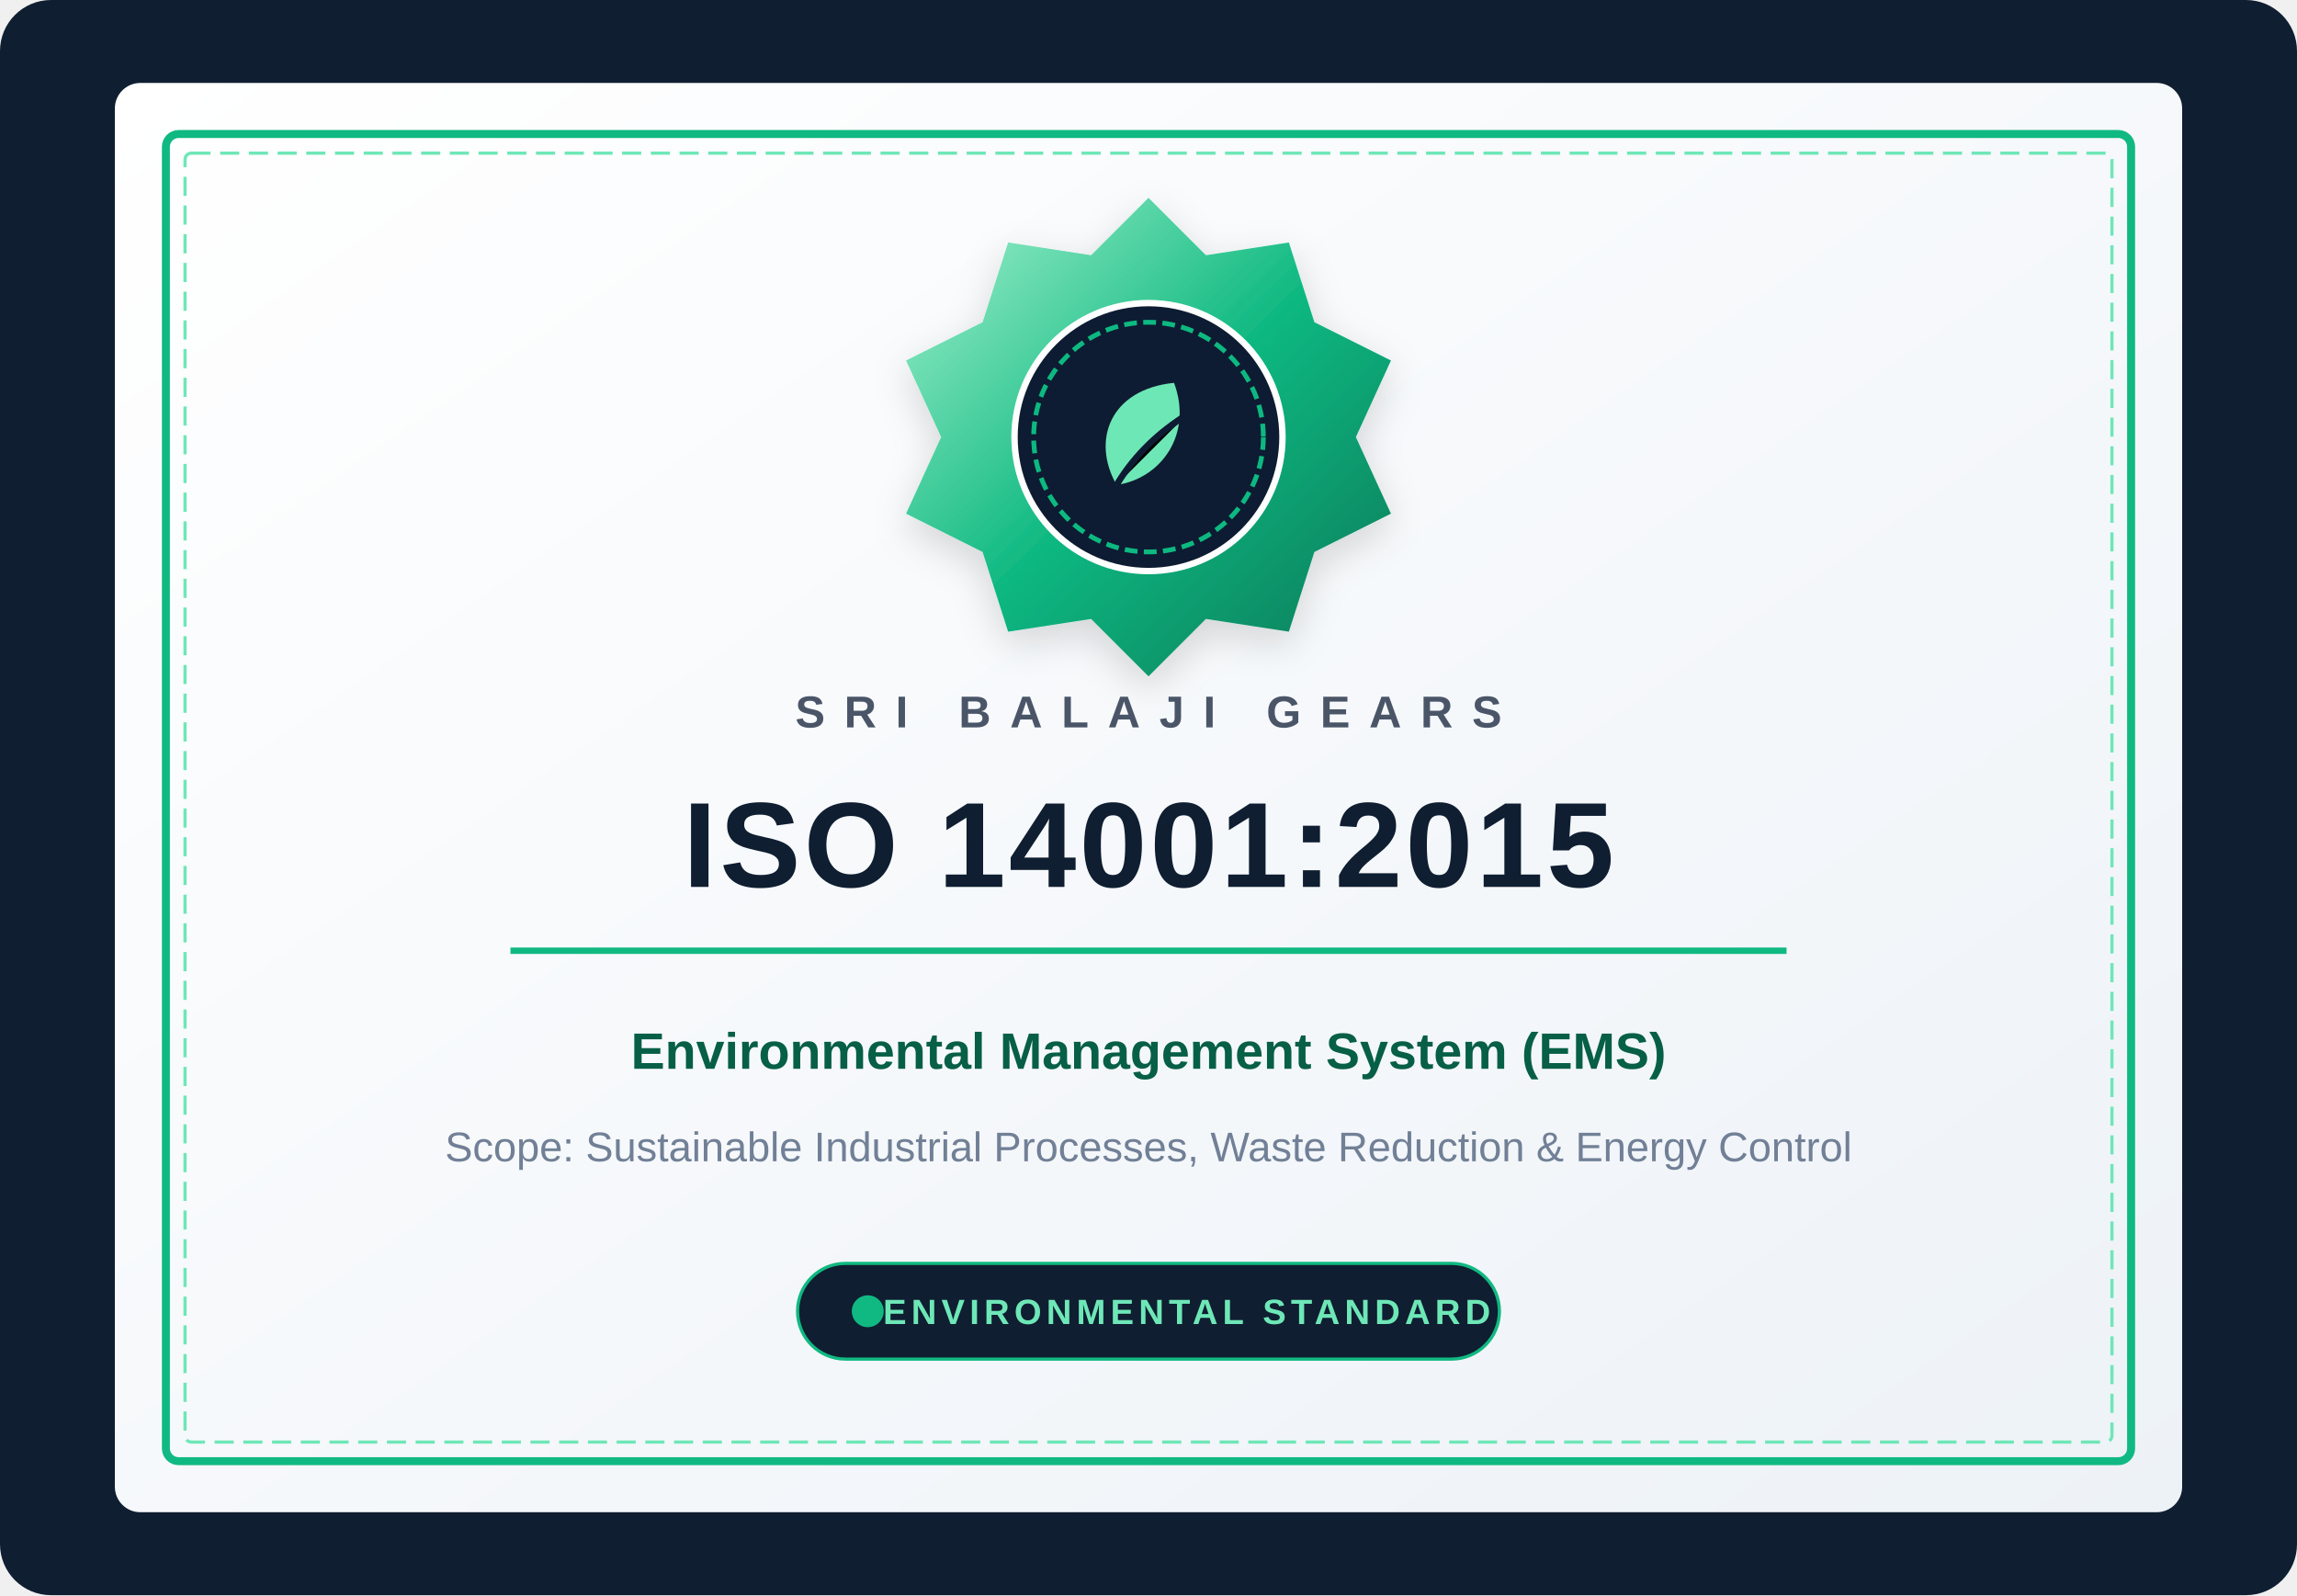
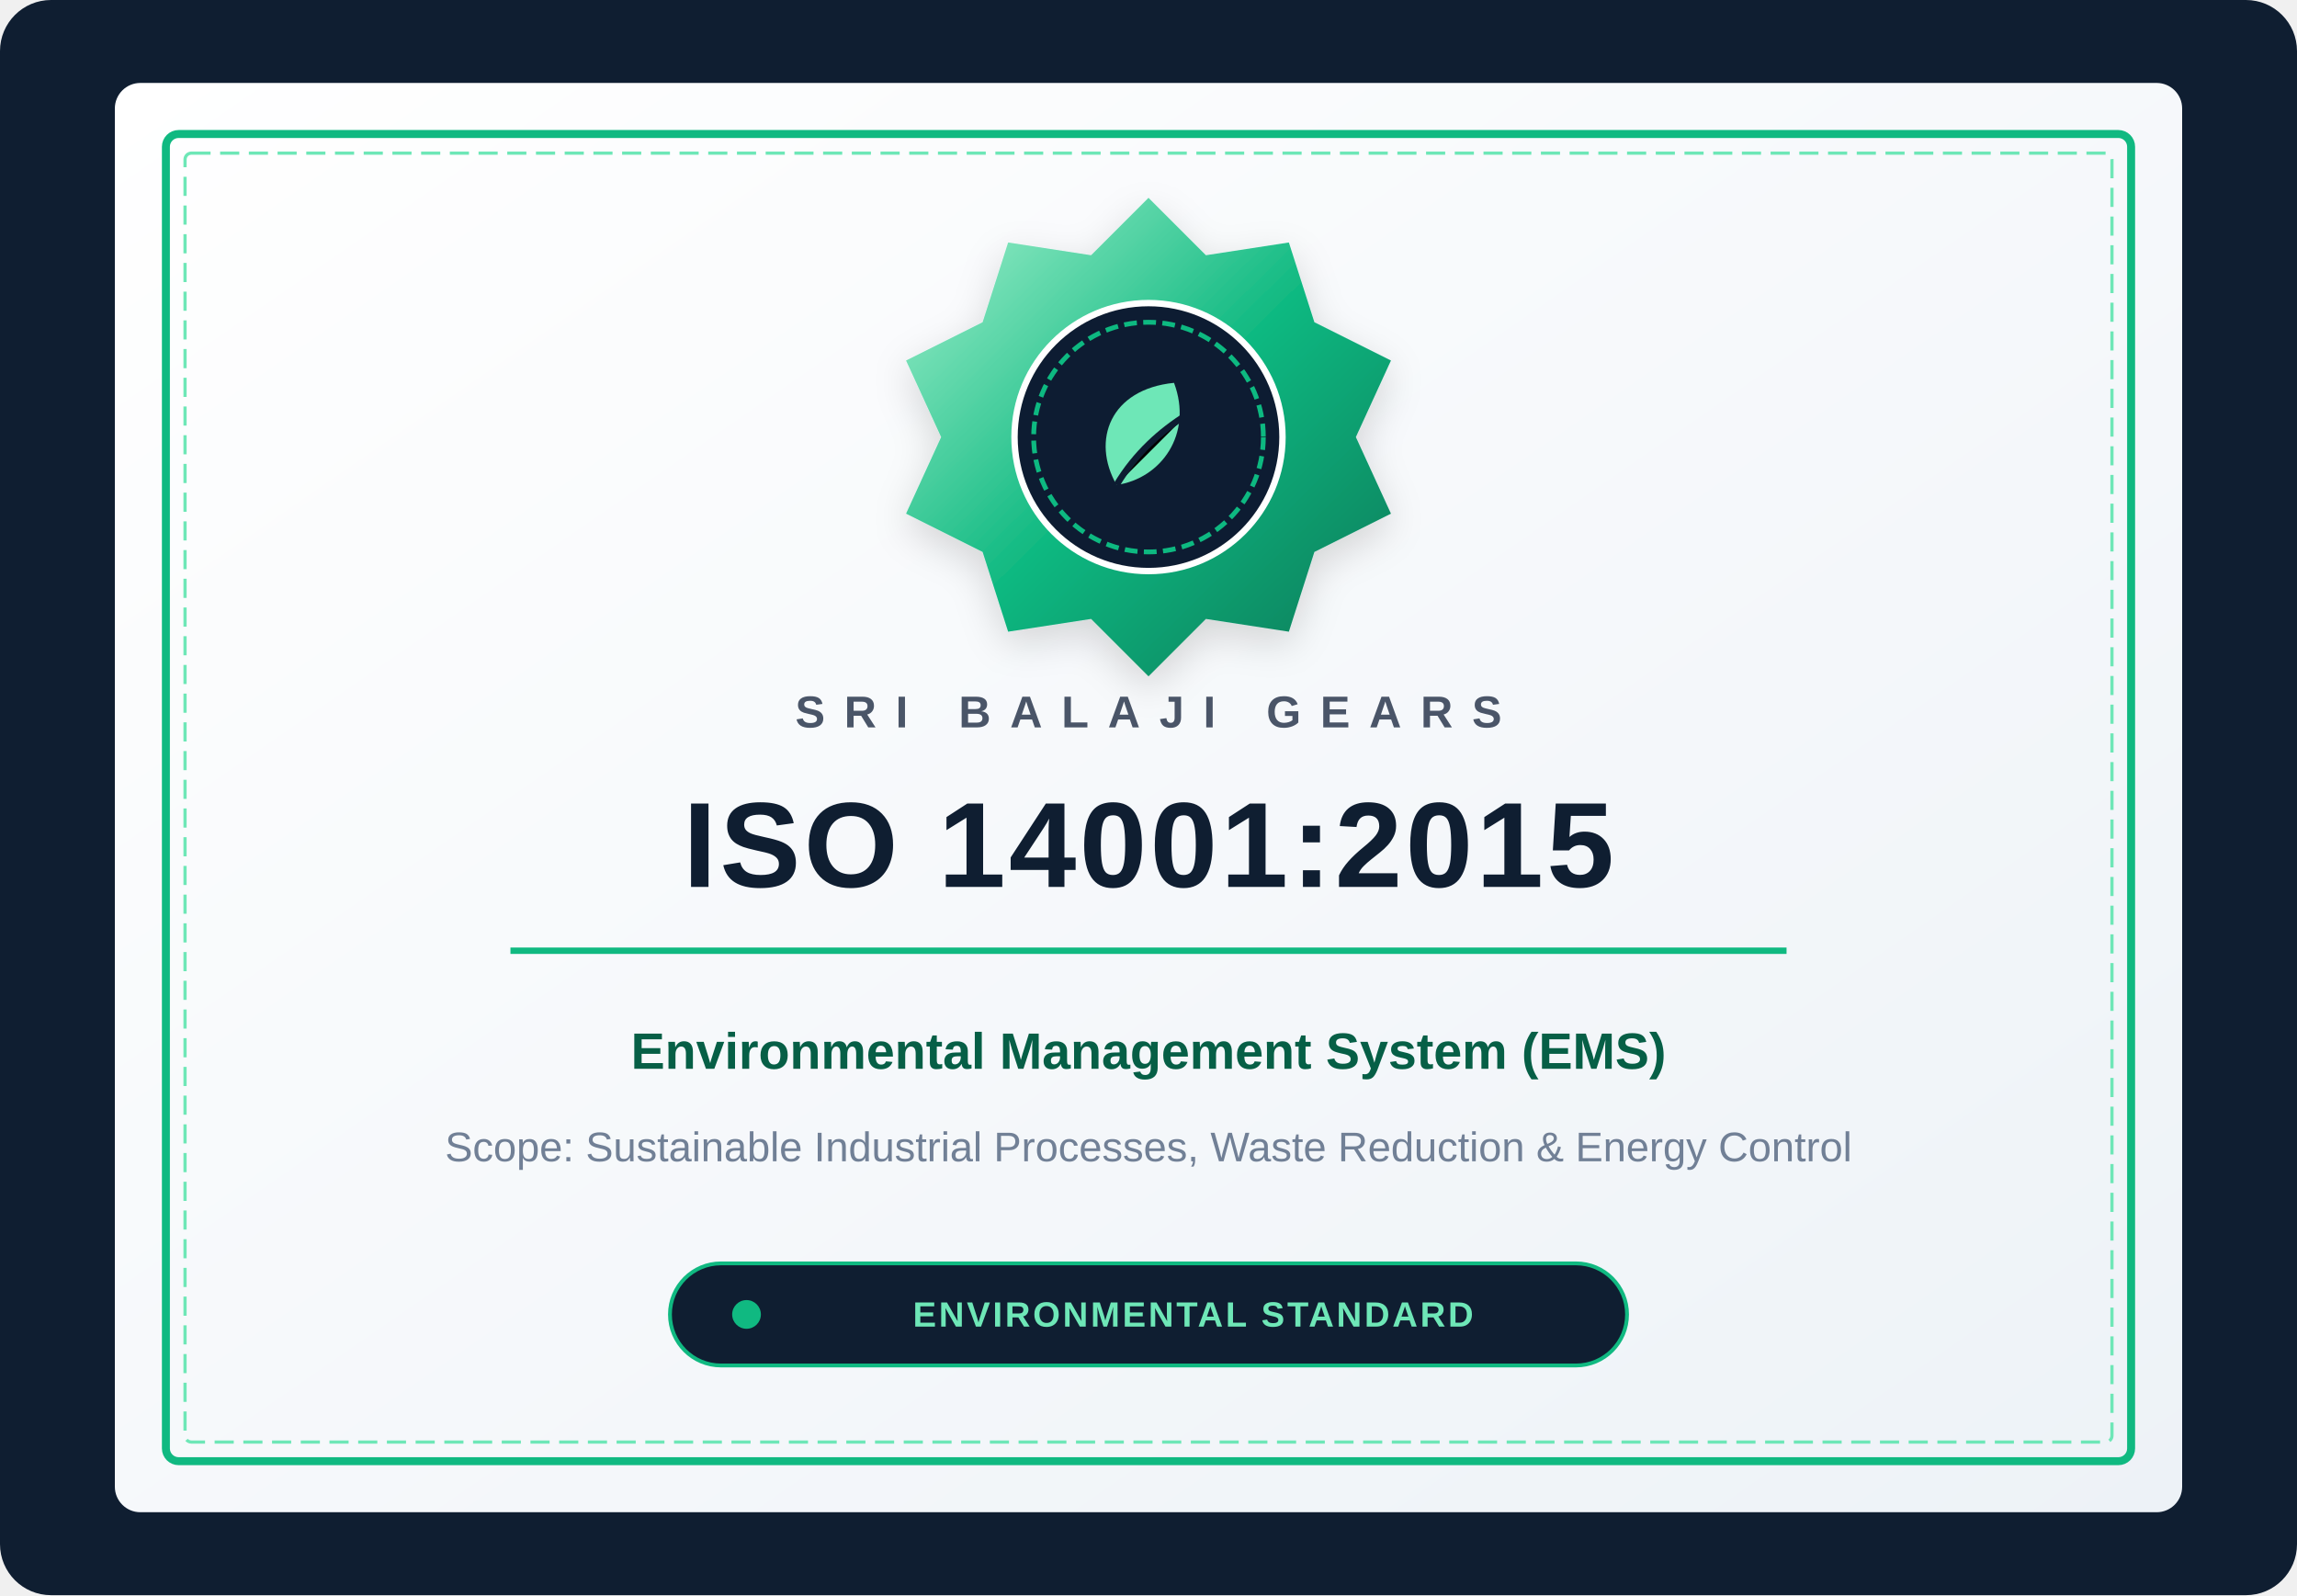
<svg xmlns="http://www.w3.org/2000/svg" width="720" height="500" viewBox="0 0 720 500">
  <defs>
    <linearGradient id="bgP" x1="0%" y1="0%" x2="100%" y2="100%">
      <stop offset="0%" stop-color="#ffffff" />
      <stop offset="100%" stop-color="#edf2f7" />
    </linearGradient>
    <linearGradient id="emeraldRibbon" x1="0%" y1="0%" x2="100%" y2="100%">
      <stop offset="0%" stop-color="#a7f3d0" />
      <stop offset="50%" stop-color="#10b981" />
      <stop offset="100%" stop-color="#047857" />
    </linearGradient>
    <filter id="badgeShadow" x="-20%" y="-20%" width="140%" height="140%">
      <feDropShadow dx="0" dy="4" stdDeviation="6" flood-color="#000000" flood-opacity="0.15" />
    </filter>
  </defs>
  <rect width="720" height="500" rx="16" fill="#0f1e31" />
  <rect x="36" y="26" width="648" height="448" rx="8" fill="url(#bgP)" />
  <rect x="52" y="42" width="616" height="416" rx="4" fill="none" stroke="#10b981" stroke-width="2.5" />
  <rect x="58" y="48" width="604" height="404" rx="2" fill="none" stroke="#6ee7b7" stroke-width="1" stroke-dasharray="6 3" />
  <g filter="url(#badgeShadow)">
    <path d="M360 62 L378 80 L404 76 L412 101 L436 113 L425 137 L436 161 L412 173 L404 198 L378 194 L360 212 L342 194 L316 198 L308 173 L284 161 L295 137 L284 113 L308 101 L316 76 L342 80 Z" fill="url(#emeraldRibbon)" />
    <circle cx="360" cy="137" r="42" fill="#0f1e31" stroke="#ffffff" stroke-width="2" />
    <circle cx="360" cy="137" r="36" fill="none" stroke="#10b981" stroke-width="1.5" stroke-dasharray="4 2" />
    <path d="M350 152 C342 138 348 122 368 120 C374 136 364 150 350 152 Z" fill="#6ee7b7" />
    <path d="M350 152 C356 142 364 135 372 130" stroke="#0f1e31" stroke-width="2" />
  </g>
  <text x="360" y="228" font-family="'Plus Jakarta Sans', Arial, sans-serif" font-size="14" font-weight="800" text-anchor="middle" letter-spacing="6" fill="#4a5568">SRI BALAJI GEARS</text>
  <text x="360" y="278" font-family="'Barlow Condensed', Arial, sans-serif" font-size="38" font-weight="900" text-anchor="middle" letter-spacing="1" fill="#0f1e31">ISO 14001:2015</text>
  <line x1="160" y1="298" x2="560" y2="298" stroke="#10b981" stroke-width="2" />
  <text x="360" y="335" font-family="'Plus Jakarta Sans', Arial, sans-serif" font-size="16" font-weight="700" text-anchor="middle" fill="#065f46">Environmental Management System (EMS)</text>
  <text x="360" y="364" font-family="'Plus Jakarta Sans', Arial, sans-serif" font-size="13" font-weight="500" text-anchor="middle" fill="#718096">Scope: Sustainable Industrial Processes, Waste Reduction &amp; Energy Control</text>
-   <g transform="translate(250, 396)">
-     <rect width="220" height="30" rx="15" fill="#0f1e31" stroke="#10b981" stroke-width="1" />
-     <circle cx="22" cy="15" r="5" fill="#10b981" />
-     <text x="122" y="19" font-family="'Plus Jakarta Sans', Arial, sans-serif" font-size="11" font-weight="800" text-anchor="middle" letter-spacing="1.5" fill="#6ee7b7">ENVIRONMENTAL STANDARD</text>
+   <g transform="translate(210, 396)">
+     <rect width="300" height="32" rx="16" fill="#0f1e31" stroke="#10b981" stroke-width="1.2" />
+     <circle cx="24" cy="16" r="4.5" fill="#10b981" />
+     <text x="164" y="16" dominant-baseline="central" font-family="'Plus Jakarta Sans', Arial, sans-serif" font-size="11" font-weight="700" text-anchor="middle" letter-spacing="0.8" fill="#6ee7b7">ENVIRONMENTAL STANDARD</text>
  </g>
</svg>
